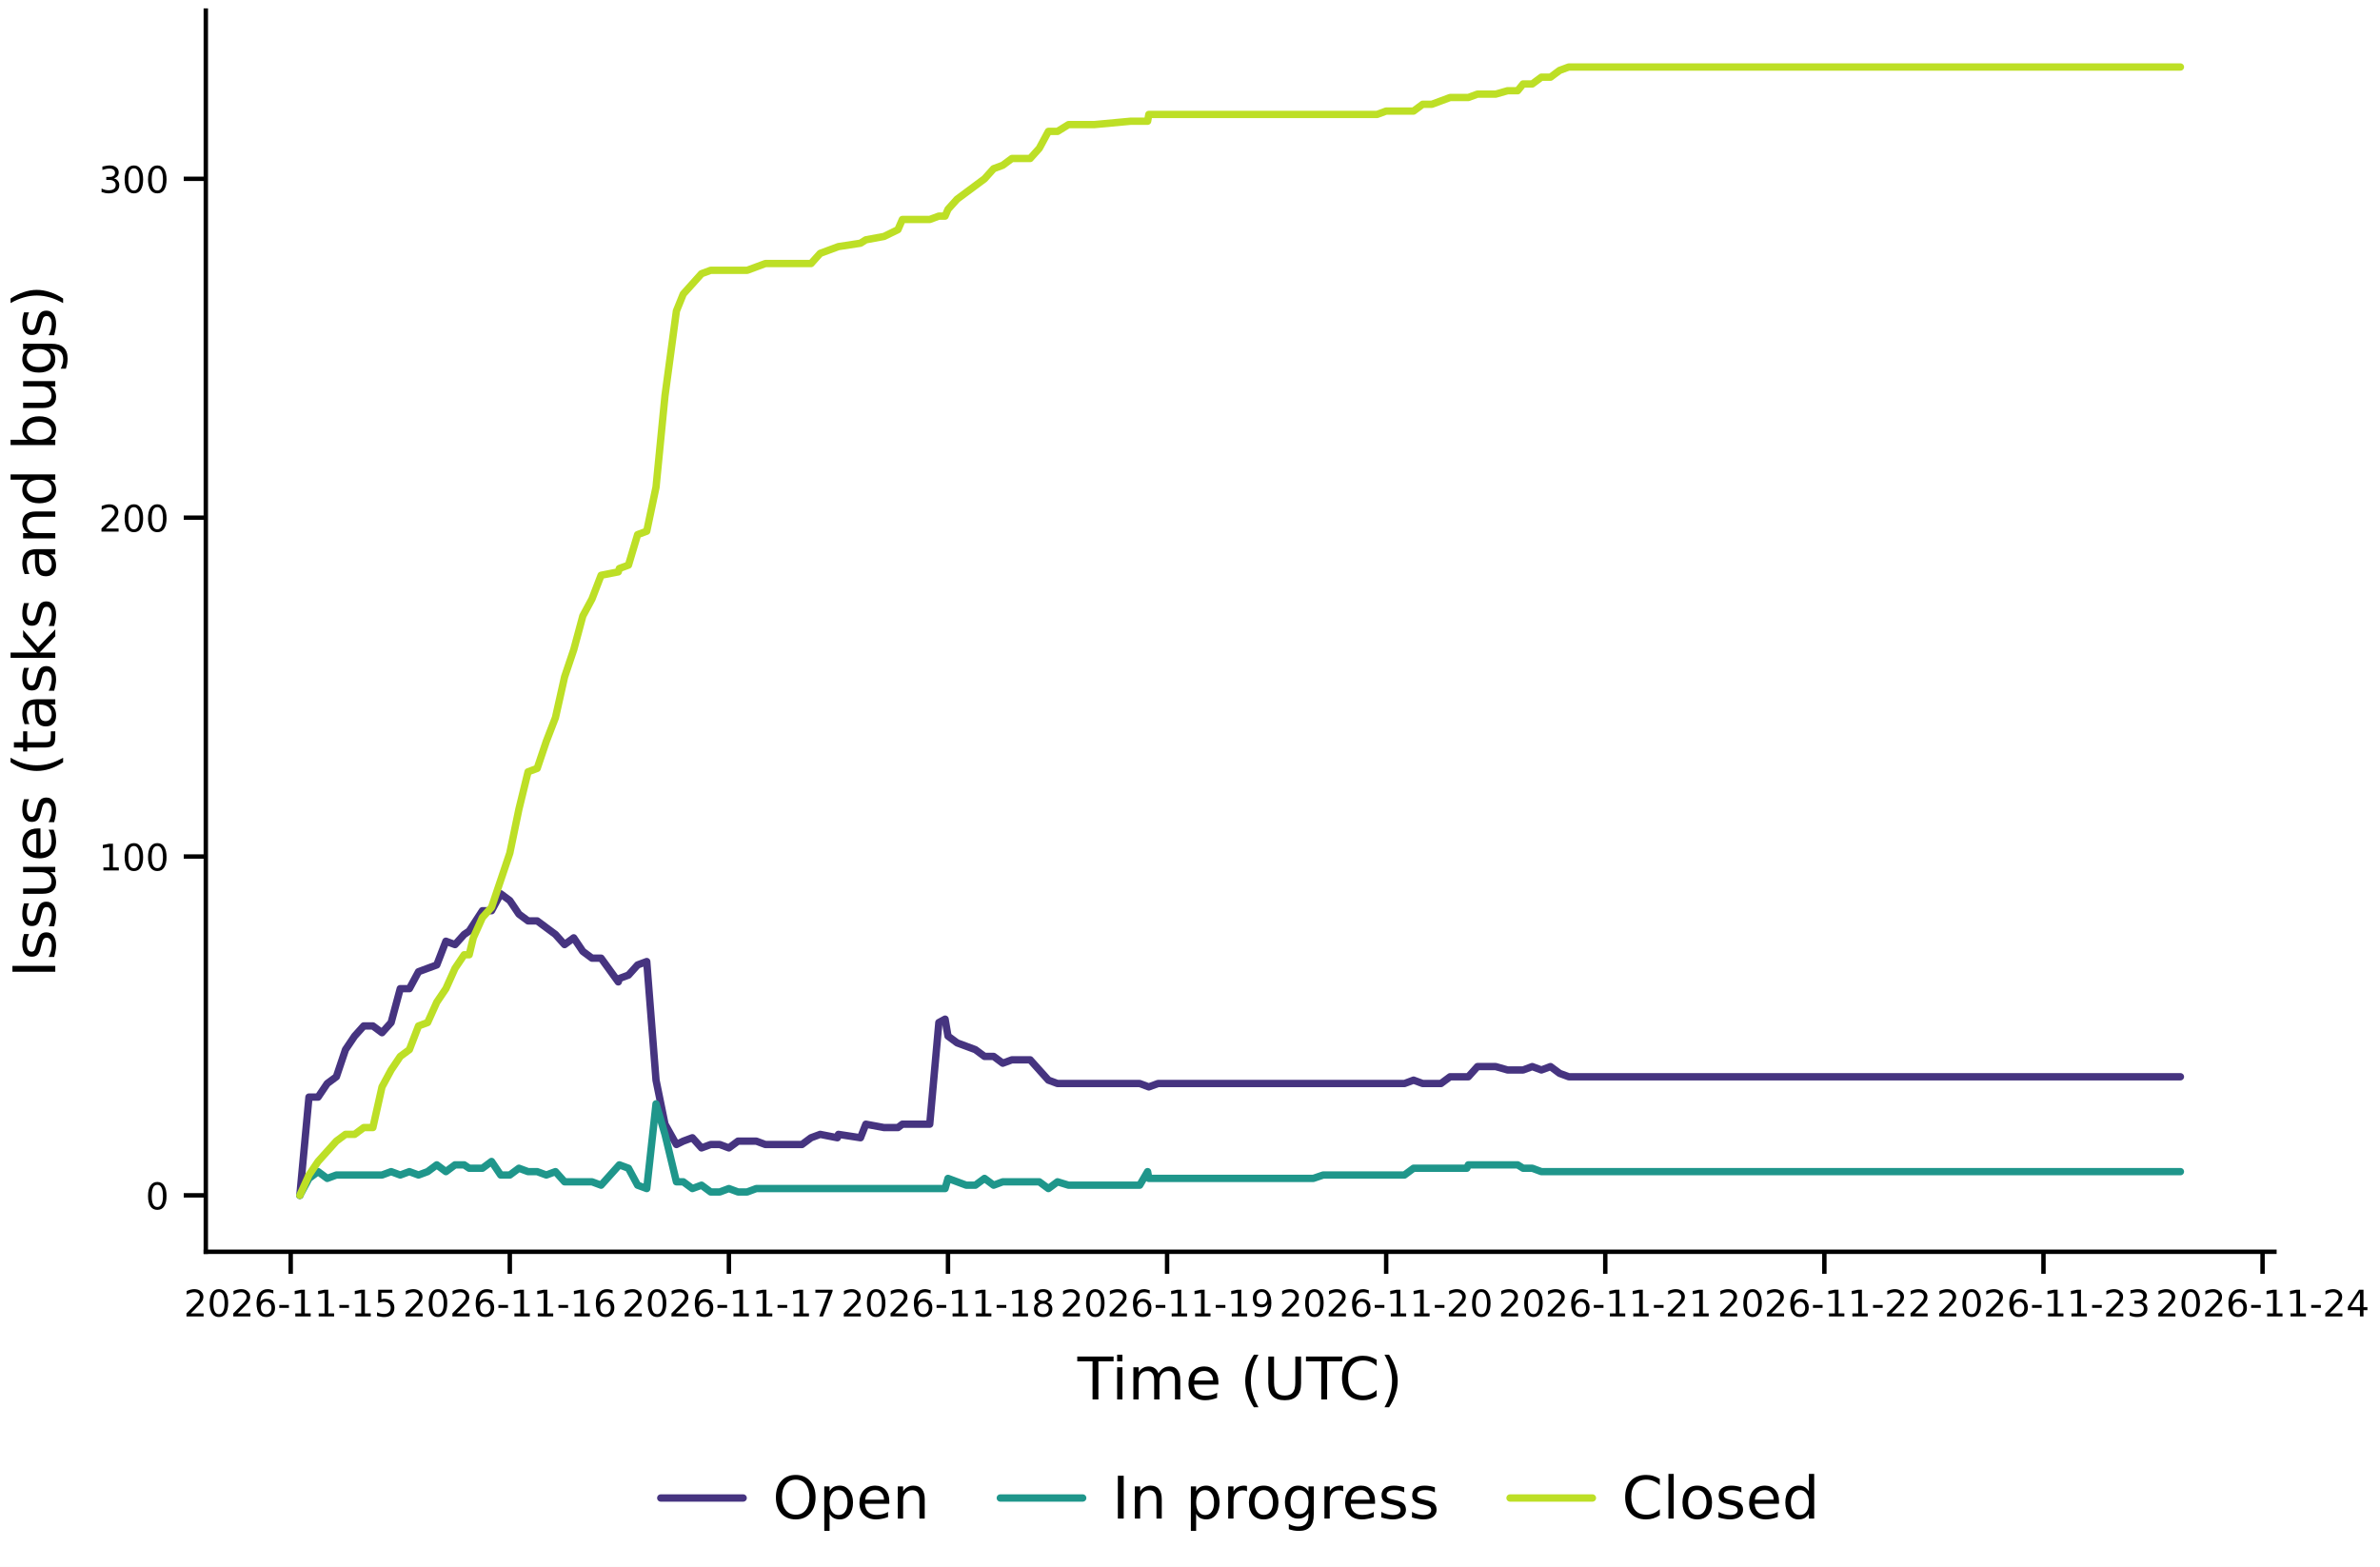
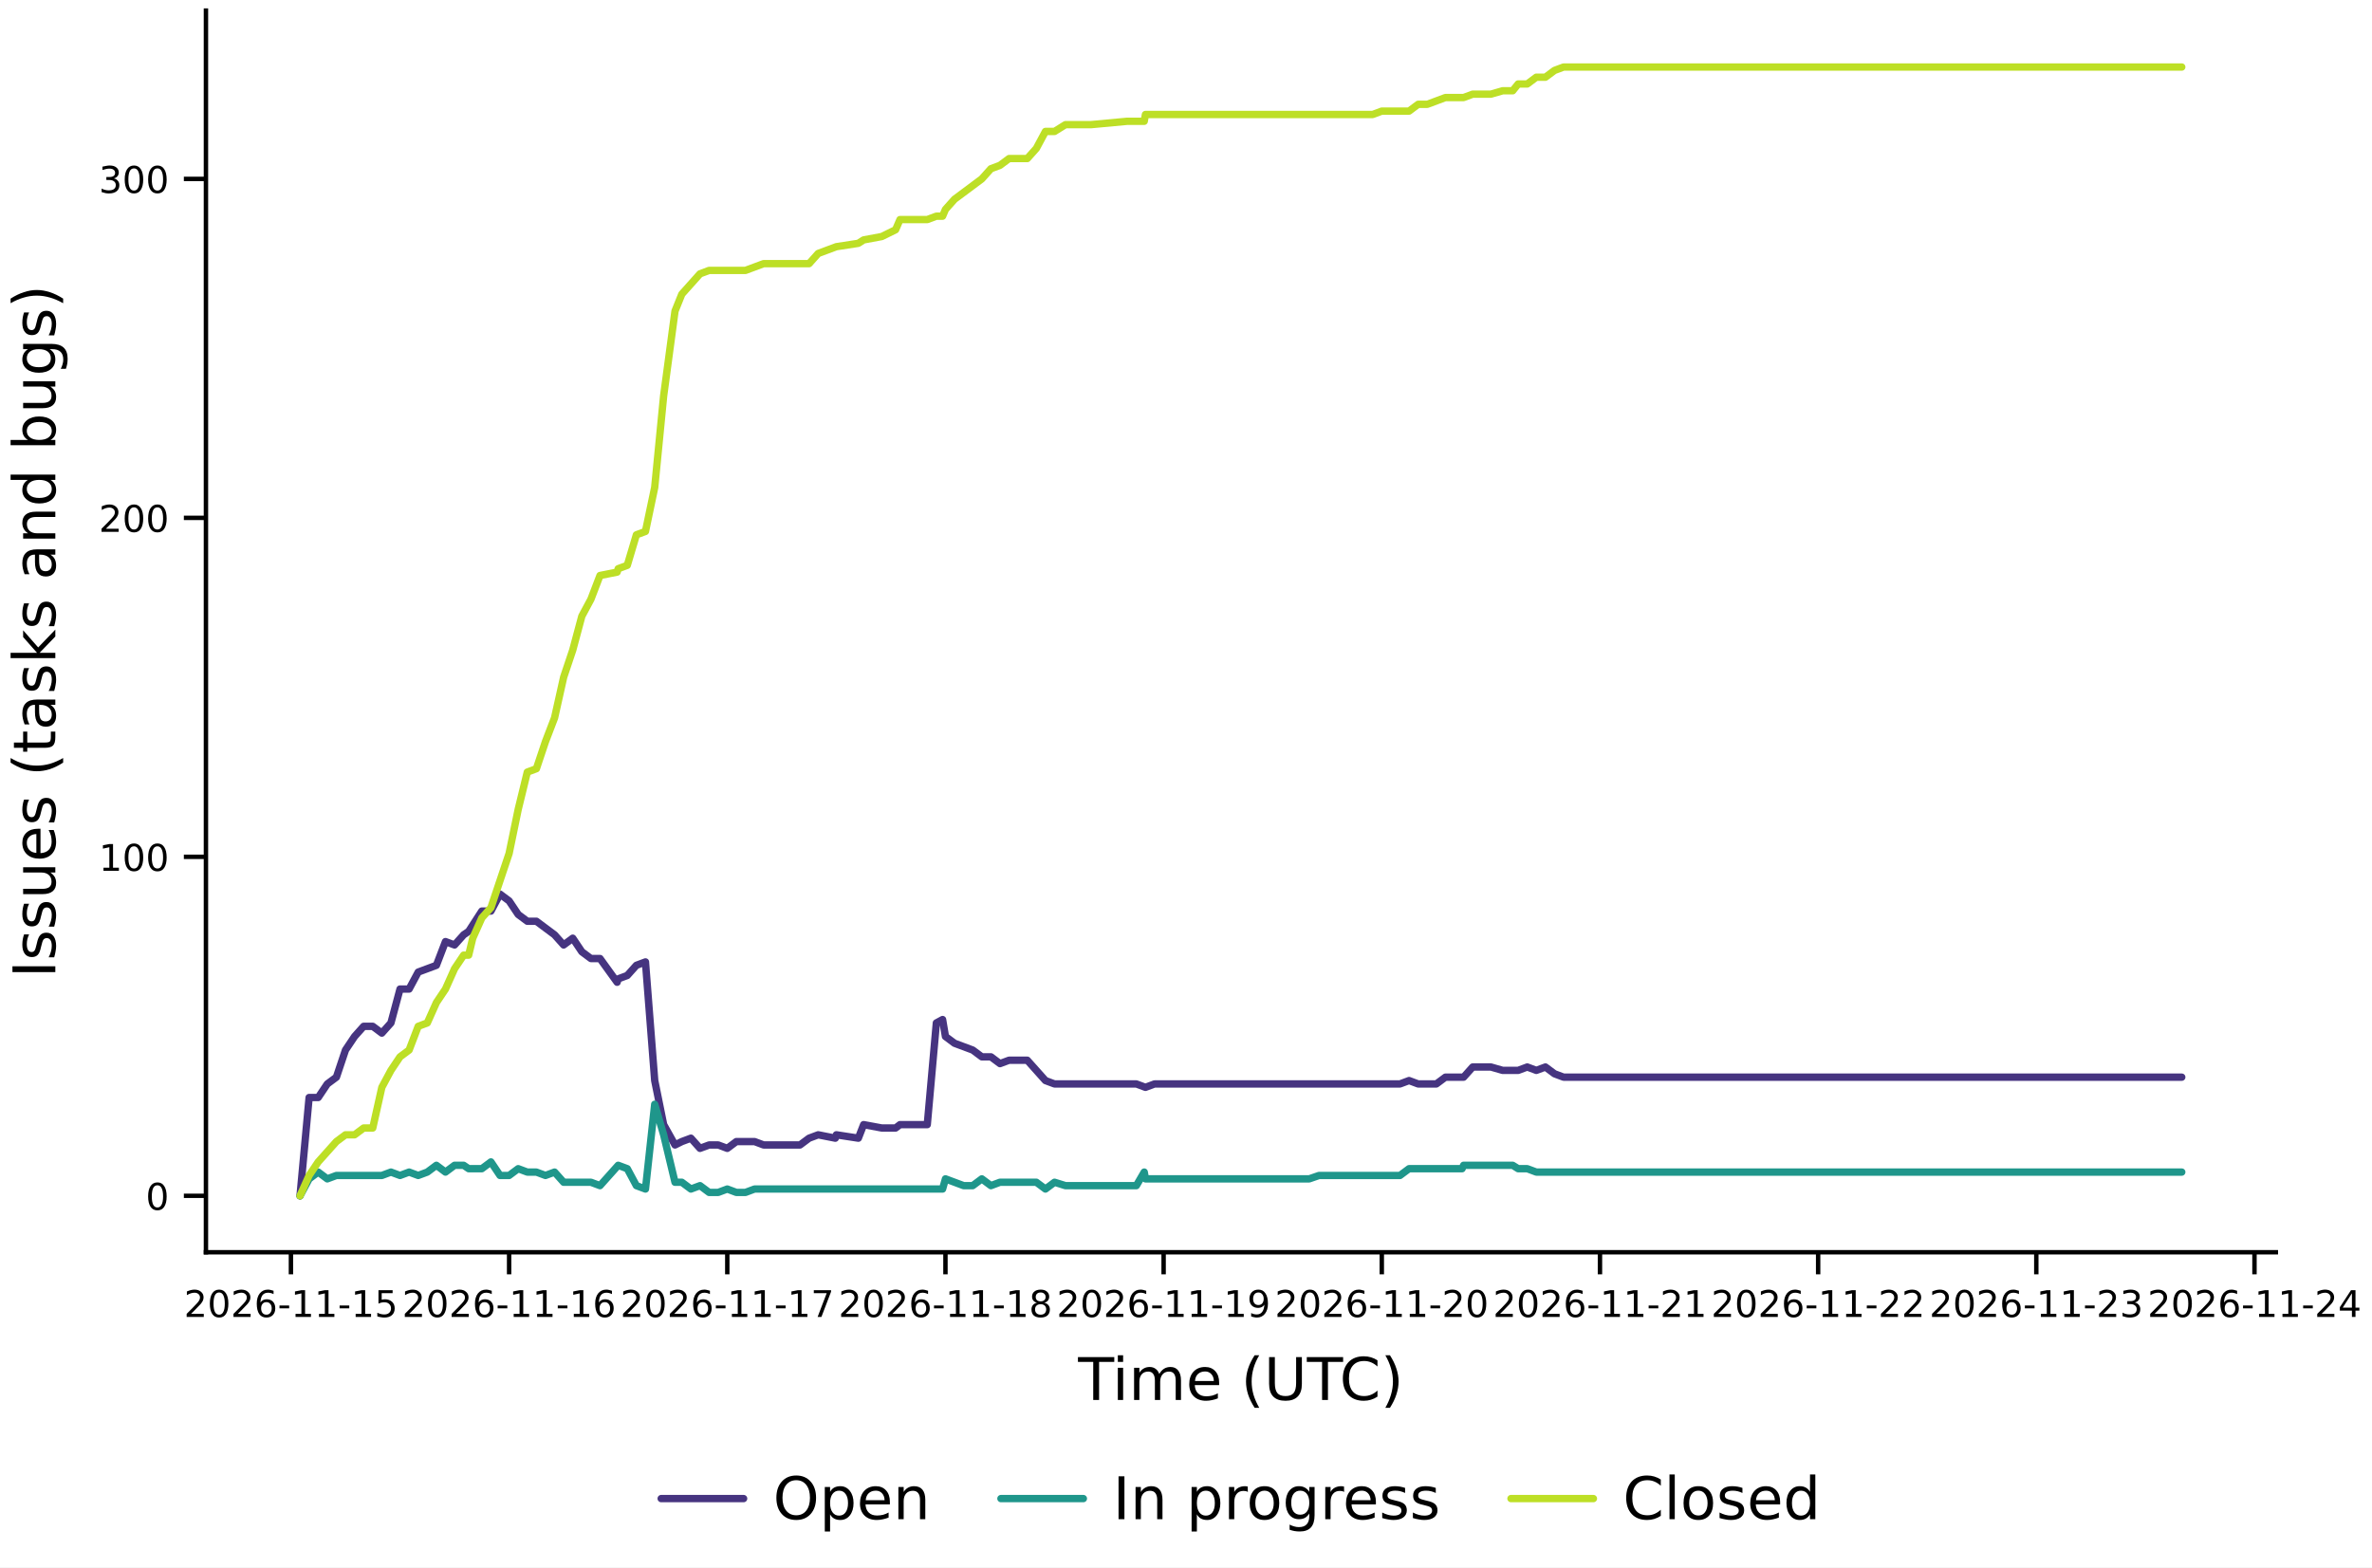
- <svg xmlns="http://www.w3.org/2000/svg" xmlns:xlink="http://www.w3.org/1999/xlink" width="323.611pt" height="213.046pt" viewBox="0 0 323.611 213.046" version="1.1">
+ <svg xmlns="http://www.w3.org/2000/svg" xmlns:xlink="http://www.w3.org/1999/xlink" width="322.322pt" height="213.046pt" viewBox="0 0 322.322 213.046" version="1.1">
  <defs>
    <style type="text/css">*{stroke-linejoin: round; stroke-linecap: butt}</style>
  </defs>
  <g id="figure_1">
    <g id="patch_1">
-       <path d="M 0 213.046  L 323.611 213.046  L 323.611 0  L 0 0  z " style="fill: #ffffff" />
+       <path d="M 0 213.046  L 322.322 213.046  L 322.322 0  L 0 0  z " style="fill: #ffffff" />
    </g>
    <g id="axes_1">
      <g id="patch_2">
        <path d="M 27.984 170.203  L 309.256 170.203  L 309.256 1.44  L 27.984 1.44  z " style="fill: #ffffff" />
      </g>
      <g id="matplotlib.axis_1">
        <g id="xtick_1">
          <g id="line2d_1">
            <defs>
-               <path id="m0f313f91ab" d="M 0 0  L 0 3  " style="stroke: #000000; stroke-width: 0.6" />
+               <path id="mfd0e256c16" d="M 0 0  L 0 3  " style="stroke: #000000; stroke-width: 0.6" />
            </defs>
            <g>
-               <use xlink:href="#m0f313f91ab" x="39.528" y="170.203" style="stroke: #000000; stroke-width: 0.6" />
+               <use xlink:href="#mfd0e256c16" x="39.534" y="170.203" style="stroke: #000000; stroke-width: 0.6" />
            </g>
          </g>
          <g id="text_1">
-             <text style="font-size: 5px; font-family: 'DejaVu Sans', sans-serif; text-anchor: middle" x="39.528" y="179.002" transform="rotate(-0 39.52817 179.0017)">2026-11-15</text>
+             <text style="font-size: 5px; font-family: 'DejaVu Sans', sans-serif; text-anchor: middle" x="39.534" y="179.002" transform="rotate(-0 39.53417 179.0017)">2026-11-15</text>
          </g>
        </g>
        <g id="xtick_2">
          <g id="line2d_2">
            <g>
-               <use xlink:href="#m0f313f91ab" x="69.319" y="170.203" style="stroke: #000000; stroke-width: 0.6" />
+               <use xlink:href="#mfd0e256c16" x="69.181" y="170.203" style="stroke: #000000; stroke-width: 0.6" />
            </g>
          </g>
          <g id="text_2">
-             <text style="font-size: 5px; font-family: 'DejaVu Sans', sans-serif; text-anchor: middle" x="69.319" y="179.002" transform="rotate(-0 69.31862 179.0017)">2026-11-16</text>
+             <text style="font-size: 5px; font-family: 'DejaVu Sans', sans-serif; text-anchor: middle" x="69.181" y="179.002" transform="rotate(-0 69.1807 179.0017)">2026-11-16</text>
          </g>
        </g>
        <g id="xtick_3">
          <g id="line2d_3">
            <g>
-               <use xlink:href="#m0f313f91ab" x="99.109" y="170.203" style="stroke: #000000; stroke-width: 0.6" />
+               <use xlink:href="#mfd0e256c16" x="98.827" y="170.203" style="stroke: #000000; stroke-width: 0.6" />
            </g>
          </g>
          <g id="text_3">
-             <text style="font-size: 5px; font-family: 'DejaVu Sans', sans-serif; text-anchor: middle" x="99.109" y="179.002" transform="rotate(-0 99.10906 179.0017)">2026-11-17</text>
+             <text style="font-size: 5px; font-family: 'DejaVu Sans', sans-serif; text-anchor: middle" x="98.827" y="179.002" transform="rotate(-0 98.82723 179.0017)">2026-11-17</text>
          </g>
        </g>
        <g id="xtick_4">
          <g id="line2d_4">
            <g>
-               <use xlink:href="#m0f313f91ab" x="128.9" y="170.203" style="stroke: #000000; stroke-width: 0.6" />
+               <use xlink:href="#mfd0e256c16" x="128.474" y="170.203" style="stroke: #000000; stroke-width: 0.6" />
            </g>
          </g>
          <g id="text_4">
-             <text style="font-size: 5px; font-family: 'DejaVu Sans', sans-serif; text-anchor: middle" x="128.9" y="179.002" transform="rotate(-0 128.8995 179.0017)">2026-11-18</text>
+             <text style="font-size: 5px; font-family: 'DejaVu Sans', sans-serif; text-anchor: middle" x="128.474" y="179.002" transform="rotate(-0 128.4738 179.0017)">2026-11-18</text>
          </g>
        </g>
        <g id="xtick_5">
          <g id="line2d_5">
            <g>
-               <use xlink:href="#m0f313f91ab" x="158.69" y="170.203" style="stroke: #000000; stroke-width: 0.6" />
+               <use xlink:href="#mfd0e256c16" x="158.12" y="170.203" style="stroke: #000000; stroke-width: 0.6" />
            </g>
          </g>
          <g id="text_5">
-             <text style="font-size: 5px; font-family: 'DejaVu Sans', sans-serif; text-anchor: middle" x="158.69" y="179.002" transform="rotate(-0 158.6899 179.0017)">2026-11-19</text>
+             <text style="font-size: 5px; font-family: 'DejaVu Sans', sans-serif; text-anchor: middle" x="158.12" y="179.002" transform="rotate(-0 158.1203 179.0017)">2026-11-19</text>
          </g>
        </g>
        <g id="xtick_6">
          <g id="line2d_6">
            <g>
-               <use xlink:href="#m0f313f91ab" x="188.48" y="170.203" style="stroke: #000000; stroke-width: 0.6" />
+               <use xlink:href="#mfd0e256c16" x="187.767" y="170.203" style="stroke: #000000; stroke-width: 0.6" />
            </g>
          </g>
          <g id="text_6">
-             <text style="font-size: 5px; font-family: 'DejaVu Sans', sans-serif; text-anchor: middle" x="188.48" y="179.002" transform="rotate(-0 188.4804 179.0017)">2026-11-20</text>
+             <text style="font-size: 5px; font-family: 'DejaVu Sans', sans-serif; text-anchor: middle" x="187.767" y="179.002" transform="rotate(-0 187.7668 179.0017)">2026-11-20</text>
          </g>
        </g>
        <g id="xtick_7">
          <g id="line2d_7">
            <g>
-               <use xlink:href="#m0f313f91ab" x="218.271" y="170.203" style="stroke: #000000; stroke-width: 0.6" />
+               <use xlink:href="#mfd0e256c16" x="217.413" y="170.203" style="stroke: #000000; stroke-width: 0.6" />
            </g>
          </g>
          <g id="text_7">
-             <text style="font-size: 5px; font-family: 'DejaVu Sans', sans-serif; text-anchor: middle" x="218.271" y="179.002" transform="rotate(-0 218.2708 179.0017)">2026-11-21</text>
+             <text style="font-size: 5px; font-family: 'DejaVu Sans', sans-serif; text-anchor: middle" x="217.413" y="179.002" transform="rotate(-0 217.4133 179.0017)">2026-11-21</text>
          </g>
        </g>
        <g id="xtick_8">
          <g id="line2d_8">
            <g>
-               <use xlink:href="#m0f313f91ab" x="248.061" y="170.203" style="stroke: #000000; stroke-width: 0.6" />
+               <use xlink:href="#mfd0e256c16" x="247.06" y="170.203" style="stroke: #000000; stroke-width: 0.6" />
            </g>
          </g>
          <g id="text_8">
-             <text style="font-size: 5px; font-family: 'DejaVu Sans', sans-serif; text-anchor: middle" x="248.061" y="179.002" transform="rotate(-0 248.0613 179.0017)">2026-11-22</text>
+             <text style="font-size: 5px; font-family: 'DejaVu Sans', sans-serif; text-anchor: middle" x="247.06" y="179.002" transform="rotate(-0 247.0599 179.0017)">2026-11-22</text>
          </g>
        </g>
        <g id="xtick_9">
          <g id="line2d_9">
            <g>
-               <use xlink:href="#m0f313f91ab" x="277.852" y="170.203" style="stroke: #000000; stroke-width: 0.6" />
+               <use xlink:href="#mfd0e256c16" x="276.706" y="170.203" style="stroke: #000000; stroke-width: 0.6" />
            </g>
          </g>
          <g id="text_9">
-             <text style="font-size: 5px; font-family: 'DejaVu Sans', sans-serif; text-anchor: middle" x="277.852" y="179.002" transform="rotate(-0 277.8517 179.0017)">2026-11-23</text>
+             <text style="font-size: 5px; font-family: 'DejaVu Sans', sans-serif; text-anchor: middle" x="276.706" y="179.002" transform="rotate(-0 276.7064 179.0017)">2026-11-23</text>
          </g>
        </g>
        <g id="xtick_10">
          <g id="line2d_10">
            <g>
-               <use xlink:href="#m0f313f91ab" x="307.642" y="170.203" style="stroke: #000000; stroke-width: 0.6" />
+               <use xlink:href="#mfd0e256c16" x="306.353" y="170.203" style="stroke: #000000; stroke-width: 0.6" />
            </g>
          </g>
          <g id="text_10">
-             <text style="font-size: 5px; font-family: 'DejaVu Sans', sans-serif; text-anchor: middle" x="307.642" y="179.002" transform="rotate(-0 307.6422 179.0017)">2026-11-24</text>
+             <text style="font-size: 5px; font-family: 'DejaVu Sans', sans-serif; text-anchor: middle" x="306.353" y="179.002" transform="rotate(-0 306.3529 179.0017)">2026-11-24</text>
          </g>
        </g>
        <g id="text_11">
          <text style="font-size: 8px; font-family: 'DejaVu Sans', sans-serif; text-anchor: middle" x="168.62" y="190.282" transform="rotate(-0 168.6201 190.2816)">Time (UTC)</text>
        </g>
      </g>
      <g id="matplotlib.axis_2">
        <g id="ytick_1">
          <g id="line2d_11">
            <defs>
-               <path id="m492c5ef122" d="M 0 0  L -3 0  " style="stroke: #000000; stroke-width: 0.6" />
+               <path id="mc1425e1b69" d="M 0 0  L -3 0  " style="stroke: #000000; stroke-width: 0.6" />
            </defs>
            <g>
-               <use xlink:href="#m492c5ef122" x="27.984" y="162.532" style="stroke: #000000; stroke-width: 0.6" />
+               <use xlink:href="#mc1425e1b69" x="27.984" y="162.532" style="stroke: #000000; stroke-width: 0.6" />
            </g>
          </g>
          <g id="text_12">
            <text style="font-size: 5px; font-family: 'DejaVu Sans', sans-serif; text-anchor: end" x="22.984" y="164.431" transform="rotate(-0 22.98438 164.4312)">0</text>
          </g>
        </g>
        <g id="ytick_2">
          <g id="line2d_12">
            <g>
-               <use xlink:href="#m492c5ef122" x="27.984" y="116.46" style="stroke: #000000; stroke-width: 0.6" />
+               <use xlink:href="#mc1425e1b69" x="27.984" y="116.46" style="stroke: #000000; stroke-width: 0.6" />
            </g>
          </g>
          <g id="text_13">
            <text style="font-size: 5px; font-family: 'DejaVu Sans', sans-serif; text-anchor: end" x="22.984" y="118.359" transform="rotate(-0 22.98438 118.3589)">100</text>
          </g>
        </g>
        <g id="ytick_3">
          <g id="line2d_13">
            <g>
-               <use xlink:href="#m492c5ef122" x="27.984" y="70.387" style="stroke: #000000; stroke-width: 0.6" />
+               <use xlink:href="#mc1425e1b69" x="27.984" y="70.387" style="stroke: #000000; stroke-width: 0.6" />
            </g>
          </g>
          <g id="text_14">
            <text style="font-size: 5px; font-family: 'DejaVu Sans', sans-serif; text-anchor: end" x="22.984" y="72.287" transform="rotate(-0 22.98438 72.28662)">200</text>
          </g>
        </g>
        <g id="ytick_4">
          <g id="line2d_14">
            <g>
-               <use xlink:href="#m492c5ef122" x="27.984" y="24.315" style="stroke: #000000; stroke-width: 0.6" />
+               <use xlink:href="#mc1425e1b69" x="27.984" y="24.315" style="stroke: #000000; stroke-width: 0.6" />
            </g>
          </g>
          <g id="text_15">
            <text style="font-size: 5px; font-family: 'DejaVu Sans', sans-serif; text-anchor: end" x="22.984" y="26.214" transform="rotate(-0 22.98438 26.21431)">300</text>
          </g>
        </g>
        <g id="text_16">
          <text style="font-size: 8px; font-family: 'DejaVu Sans', sans-serif; text-anchor: middle" x="7.519" y="85.821" transform="rotate(-90 7.51875 85.82143)">Issues (tasks and bugs)</text>
        </g>
      </g>
      <g id="line2d_15">
-         <path d="M 40.769 162.532  L 42.011 149.171  L 43.252 149.171  L 44.493 147.328  L 45.735 146.407  L 46.976 142.721  L 48.217 140.878  L 49.458 139.496  L 50.7 139.496  L 51.941 140.417  L 53.182 139.035  L 54.423 134.428  L 55.665 134.428  L 56.906 132.124  L 59.388 131.203  L 60.63 127.978  L 61.871 128.438  L 63.112 127.056  L 63.795 126.595  L 65.595 123.831  L 66.836 123.831  L 68.077 121.527  L 69.319 122.449  L 70.56 124.292  L 71.801 125.213  L 73.042 125.213  L 75.525 127.056  L 76.766 128.438  L 78.007 127.517  L 79.249 129.36  L 80.49 130.281  L 81.731 130.281  L 84.069 133.506  L 84.214 133.046  L 85.455 132.585  L 86.696 131.203  L 87.938 130.742  L 89.2 146.867  L 90.42 152.857  L 91.972 155.621  L 92.903 155.16  L 94.144 154.7  L 95.385 156.082  L 96.627 155.621  L 97.868 155.621  L 99.109 156.082  L 100.35 155.16  L 102.833 155.16  L 104.074 155.621  L 109.039 155.621  L 110.28 154.7  L 111.522 154.239  L 113.859 154.7  L 114.004 154.239  L 117.004 154.7  L 117.728 152.857  L 120.211 153.317  L 122.093 153.317  L 122.693 152.857  L 126.417 152.857  L 127.658 139.035  L 128.506 138.574  L 128.9 140.878  L 130.141 141.799  L 132.623 142.721  L 133.865 143.642  L 135.106 143.642  L 136.347 144.564  L 137.588 144.103  L 140.071 144.103  L 142.553 146.867  L 143.795 147.328  L 154.966 147.328  L 156.207 147.789  L 157.449 147.328  L 190.963 147.328  L 192.204 146.867  L 193.445 147.328  L 195.928 147.328  L 197.169 146.407  L 199.652 146.407  L 200.893 145.024  L 203.376 145.024  L 204.989 145.485  L 207.099 145.485  L 208.341 145.024  L 209.582 145.485  L 210.823 145.024  L 212.064 145.946  L 213.306 146.407  L 296.471 146.407  L 296.471 146.407  " clip-path="url(#p96b6873ef1)" style="fill: none; stroke: #463480; stroke-linecap: round" />
+         <path d="M 40.769 162.532  L 42.005 149.171  L 43.24 149.171  L 44.475 147.328  L 45.711 146.407  L 46.946 142.721  L 48.181 140.878  L 49.416 139.496  L 50.652 139.496  L 51.887 140.417  L 53.122 139.035  L 54.357 134.428  L 55.593 134.428  L 56.828 132.124  L 59.299 131.203  L 60.534 127.978  L 61.769 128.438  L 63.004 127.056  L 63.684 126.595  L 65.475 123.831  L 66.71 123.831  L 67.945 121.527  L 69.181 122.449  L 70.416 124.292  L 71.651 125.213  L 72.887 125.213  L 75.357 127.056  L 76.592 128.438  L 77.828 127.517  L 79.063 129.36  L 80.298 130.281  L 81.533 130.281  L 83.86 133.506  L 84.004 133.046  L 85.239 132.585  L 86.475 131.203  L 87.71 130.742  L 88.966 146.867  L 90.18 152.857  L 91.724 155.621  L 92.651 155.16  L 93.886 154.7  L 95.121 156.082  L 96.357 155.621  L 97.592 155.621  L 98.827 156.082  L 100.062 155.16  L 102.533 155.16  L 103.768 155.621  L 108.709 155.621  L 109.945 154.7  L 111.18 154.239  L 113.506 154.7  L 113.65 154.239  L 116.636 154.7  L 117.356 152.857  L 119.827 153.317  L 121.7 153.317  L 122.297 152.857  L 126.003 152.857  L 127.238 139.035  L 128.083 138.574  L 128.474 140.878  L 129.709 141.799  L 132.18 142.721  L 133.415 143.642  L 134.65 143.642  L 135.885 144.564  L 137.121 144.103  L 139.591 144.103  L 142.062 146.867  L 143.297 147.328  L 154.414 147.328  L 155.65 147.789  L 156.885 147.328  L 190.237 147.328  L 191.473 146.867  L 192.708 147.328  L 195.178 147.328  L 196.414 146.407  L 198.884 146.407  L 200.12 145.024  L 202.59 145.024  L 204.196 145.485  L 206.296 145.485  L 207.531 145.024  L 208.766 145.485  L 210.002 145.024  L 211.237 145.946  L 212.472 146.407  L 296.471 146.407  L 296.471 146.407  " clip-path="url(#p5365443354)" style="fill: none; stroke: #463480; stroke-linecap: round" />
      </g>
      <g id="line2d_16">
-         <path d="M 40.769 162.532  L 42.011 160.228  L 43.252 159.307  L 44.493 160.228  L 45.735 159.767  L 51.941 159.767  L 53.182 159.307  L 54.423 159.767  L 55.665 159.307  L 56.906 159.767  L 58.147 159.307  L 59.388 158.385  L 60.63 159.307  L 61.871 158.385  L 63.112 158.385  L 63.795 158.846  L 65.595 158.846  L 66.836 157.925  L 68.077 159.767  L 69.319 159.767  L 70.56 158.846  L 71.801 159.307  L 73.042 159.307  L 74.284 159.767  L 75.525 159.307  L 76.766 160.689  L 80.49 160.689  L 81.731 161.15  L 84.214 158.385  L 85.455 158.846  L 86.696 161.15  L 87.938 161.61  L 89.2 150.092  L 90.42 154.239  L 91.972 160.689  L 92.903 160.689  L 94.144 161.61  L 95.385 161.15  L 96.627 162.071  L 97.868 162.071  L 99.109 161.61  L 100.35 162.071  L 101.592 162.071  L 102.833 161.61  L 128.506 161.61  L 128.9 160.228  L 131.382 161.15  L 132.623 161.15  L 133.865 160.228  L 135.106 161.15  L 136.347 160.689  L 141.312 160.689  L 142.553 161.61  L 143.795 160.689  L 145.284 161.15  L 154.966 161.15  L 156.042 159.307  L 156.207 160.228  L 178.571 160.228  L 179.916 159.767  L 190.963 159.767  L 192.204 158.846  L 199.445 158.846  L 199.652 158.385  L 206.355 158.385  L 207.099 158.846  L 208.341 158.846  L 209.582 159.307  L 296.471 159.307  L 296.471 159.307  " clip-path="url(#p96b6873ef1)" style="fill: none; stroke: #1f968b; stroke-linecap: round" />
+         <path d="M 40.769 162.532  L 42.005 160.228  L 43.24 159.307  L 44.475 160.228  L 45.711 159.767  L 51.887 159.767  L 53.122 159.307  L 54.357 159.767  L 55.593 159.307  L 56.828 159.767  L 58.063 159.307  L 59.299 158.385  L 60.534 159.307  L 61.769 158.385  L 63.004 158.385  L 63.684 158.846  L 65.475 158.846  L 66.71 157.925  L 67.945 159.767  L 69.181 159.767  L 70.416 158.846  L 71.651 159.307  L 72.887 159.307  L 74.122 159.767  L 75.357 159.307  L 76.592 160.689  L 80.298 160.689  L 81.533 161.15  L 84.004 158.385  L 85.239 158.846  L 86.475 161.15  L 87.71 161.61  L 88.966 150.092  L 90.18 154.239  L 91.724 160.689  L 92.651 160.689  L 93.886 161.61  L 95.121 161.15  L 96.357 162.071  L 97.592 162.071  L 98.827 161.61  L 100.062 162.071  L 101.298 162.071  L 102.533 161.61  L 128.083 161.61  L 128.474 160.228  L 130.944 161.15  L 132.18 161.15  L 133.415 160.228  L 134.65 161.15  L 135.885 160.689  L 140.826 160.689  L 142.062 161.61  L 143.297 160.689  L 144.779 161.15  L 154.414 161.15  L 155.485 159.307  L 155.65 160.228  L 177.905 160.228  L 179.243 159.767  L 190.237 159.767  L 191.473 158.846  L 198.678 158.846  L 198.884 158.385  L 205.555 158.385  L 206.296 158.846  L 207.531 158.846  L 208.766 159.307  L 296.471 159.307  L 296.471 159.307  " clip-path="url(#p5365443354)" style="fill: none; stroke: #1f968b; stroke-linecap: round" />
      </g>
      <g id="line2d_17">
-         <path d="M 40.769 162.532  L 42.011 159.767  L 43.252 157.925  L 45.735 155.16  L 46.976 154.239  L 48.217 154.239  L 49.458 153.317  L 50.7 153.317  L 51.941 147.789  L 53.182 145.485  L 54.423 143.642  L 55.665 142.721  L 56.906 139.496  L 58.147 139.035  L 59.388 136.271  L 60.63 134.428  L 61.871 131.663  L 63.112 129.82  L 63.795 129.82  L 64.354 127.517  L 65.595 124.753  L 66.836 123.37  L 69.319 115.999  L 70.56 110.009  L 71.801 104.941  L 73.042 104.481  L 74.284 100.795  L 75.525 97.57  L 76.766 92.041  L 78.007 88.355  L 79.249 83.748  L 80.49 81.445  L 81.731 78.22  L 84.069 77.759  L 84.214 77.298  L 85.455 76.837  L 86.696 72.691  L 87.938 72.23  L 89.2 66.241  L 90.42 53.801  L 91.972 42.283  L 92.903 39.979  L 95.385 37.215  L 96.627 36.754  L 101.592 36.754  L 104.074 35.833  L 110.28 35.833  L 111.522 34.451  L 114.004 33.529  L 117.004 33.069  L 117.728 32.608  L 120.211 32.147  L 122.093 31.226  L 122.693 29.844  L 126.417 29.844  L 127.658 29.383  L 128.506 29.383  L 128.9 28.461  L 130.141 27.079  L 133.865 24.315  L 135.106 22.933  L 136.347 22.472  L 137.588 21.551  L 140.071 21.551  L 141.312 20.168  L 142.553 17.865  L 143.795 17.865  L 145.284 16.943  L 148.76 16.943  L 153.725 16.483  L 156.042 16.483  L 156.207 15.561  L 187.239 15.561  L 188.48 15.1  L 192.204 15.1  L 193.445 14.179  L 194.687 14.179  L 197.169 13.258  L 199.652 13.258  L 200.893 12.797  L 203.376 12.797  L 204.989 12.336  L 206.355 12.336  L 207.099 11.415  L 208.341 11.415  L 209.582 10.493  L 210.823 10.493  L 212.064 9.572  L 213.306 9.111  L 296.471 9.111  L 296.471 9.111  " clip-path="url(#p96b6873ef1)" style="fill: none; stroke: #bddf26; stroke-linecap: round" />
+         <path d="M 40.769 162.532  L 42.005 159.767  L 43.24 157.925  L 45.711 155.16  L 46.946 154.239  L 48.181 154.239  L 49.416 153.317  L 50.652 153.317  L 51.887 147.789  L 53.122 145.485  L 54.357 143.642  L 55.593 142.721  L 56.828 139.496  L 58.063 139.035  L 59.299 136.271  L 60.534 134.428  L 61.769 131.663  L 63.004 129.82  L 63.684 129.82  L 64.24 127.517  L 65.475 124.753  L 66.71 123.37  L 69.181 115.999  L 70.416 110.009  L 71.651 104.941  L 72.887 104.481  L 74.122 100.795  L 75.357 97.57  L 76.592 92.041  L 77.828 88.355  L 79.063 83.748  L 80.298 81.445  L 81.533 78.22  L 83.86 77.759  L 84.004 77.298  L 85.239 76.837  L 86.475 72.691  L 87.71 72.23  L 88.966 66.241  L 90.18 53.801  L 91.724 42.283  L 92.651 39.979  L 95.121 37.215  L 96.357 36.754  L 101.298 36.754  L 103.768 35.833  L 109.945 35.833  L 111.18 34.451  L 113.65 33.529  L 116.636 33.069  L 117.356 32.608  L 119.827 32.147  L 121.7 31.226  L 122.297 29.844  L 126.003 29.844  L 127.238 29.383  L 128.083 29.383  L 128.474 28.461  L 129.709 27.079  L 133.415 24.315  L 134.65 22.933  L 135.885 22.472  L 137.121 21.551  L 139.591 21.551  L 140.826 20.168  L 142.062 17.865  L 143.297 17.865  L 144.779 16.943  L 148.238 16.943  L 153.179 16.483  L 155.485 16.483  L 155.65 15.561  L 186.532 15.561  L 187.767 15.1  L 191.473 15.1  L 192.708 14.179  L 193.943 14.179  L 196.414 13.258  L 198.884 13.258  L 200.12 12.797  L 202.59 12.797  L 204.196 12.336  L 205.555 12.336  L 206.296 11.415  L 207.531 11.415  L 208.766 10.493  L 210.002 10.493  L 211.237 9.572  L 212.472 9.111  L 296.471 9.111  L 296.471 9.111  " clip-path="url(#p5365443354)" style="fill: none; stroke: #bddf26; stroke-linecap: round" />
      </g>
      <g id="patch_3">
        <path d="M 27.984 170.203  L 27.984 1.44  " style="fill: none; stroke: #000000; stroke-width: 0.6; stroke-linejoin: miter; stroke-linecap: square" />
      </g>
      <g id="patch_4">
        <path d="M 27.984 170.203  L 309.256 170.203  " style="fill: none; stroke: #000000; stroke-width: 0.6; stroke-linejoin: miter; stroke-linecap: square" />
      </g>
      <g id="legend_1">
        <g id="line2d_18">
          <path d="M 89.846 203.684  L 95.446 203.684  L 101.046 203.684  " style="fill: none; stroke: #463480; stroke-linecap: round" />
        </g>
        <g id="text_17">
          <text style="font-size: 8px; font-family: 'DejaVu Sans', sans-serif; text-anchor: start" x="105.046" y="206.484" transform="rotate(-0 105.0457 206.4837)">Open</text>
        </g>
        <g id="line2d_19">
          <path d="M 136.014 203.684  L 141.614 203.684  L 147.214 203.684  " style="fill: none; stroke: #1f968b; stroke-linecap: round" />
        </g>
        <g id="text_18">
          <text style="font-size: 8px; font-family: 'DejaVu Sans', sans-serif; text-anchor: start" x="151.214" y="206.484" transform="rotate(-0 151.2145 206.4837)">In progress</text>
        </g>
        <g id="line2d_20">
          <path d="M 205.322 203.684  L 210.922 203.684  L 216.522 203.684  " style="fill: none; stroke: #bddf26; stroke-linecap: round" />
        </g>
        <g id="text_19">
          <text style="font-size: 8px; font-family: 'DejaVu Sans', sans-serif; text-anchor: start" x="220.522" y="206.484" transform="rotate(-0 220.522 206.4837)">Closed</text>
        </g>
      </g>
    </g>
  </g>
  <defs>
-     <clipPath id="p96b6873ef1">
+     <clipPath id="p5365443354">
      <rect x="27.984" y="1.44" width="281.271" height="168.763" />
    </clipPath>
  </defs>
</svg>
